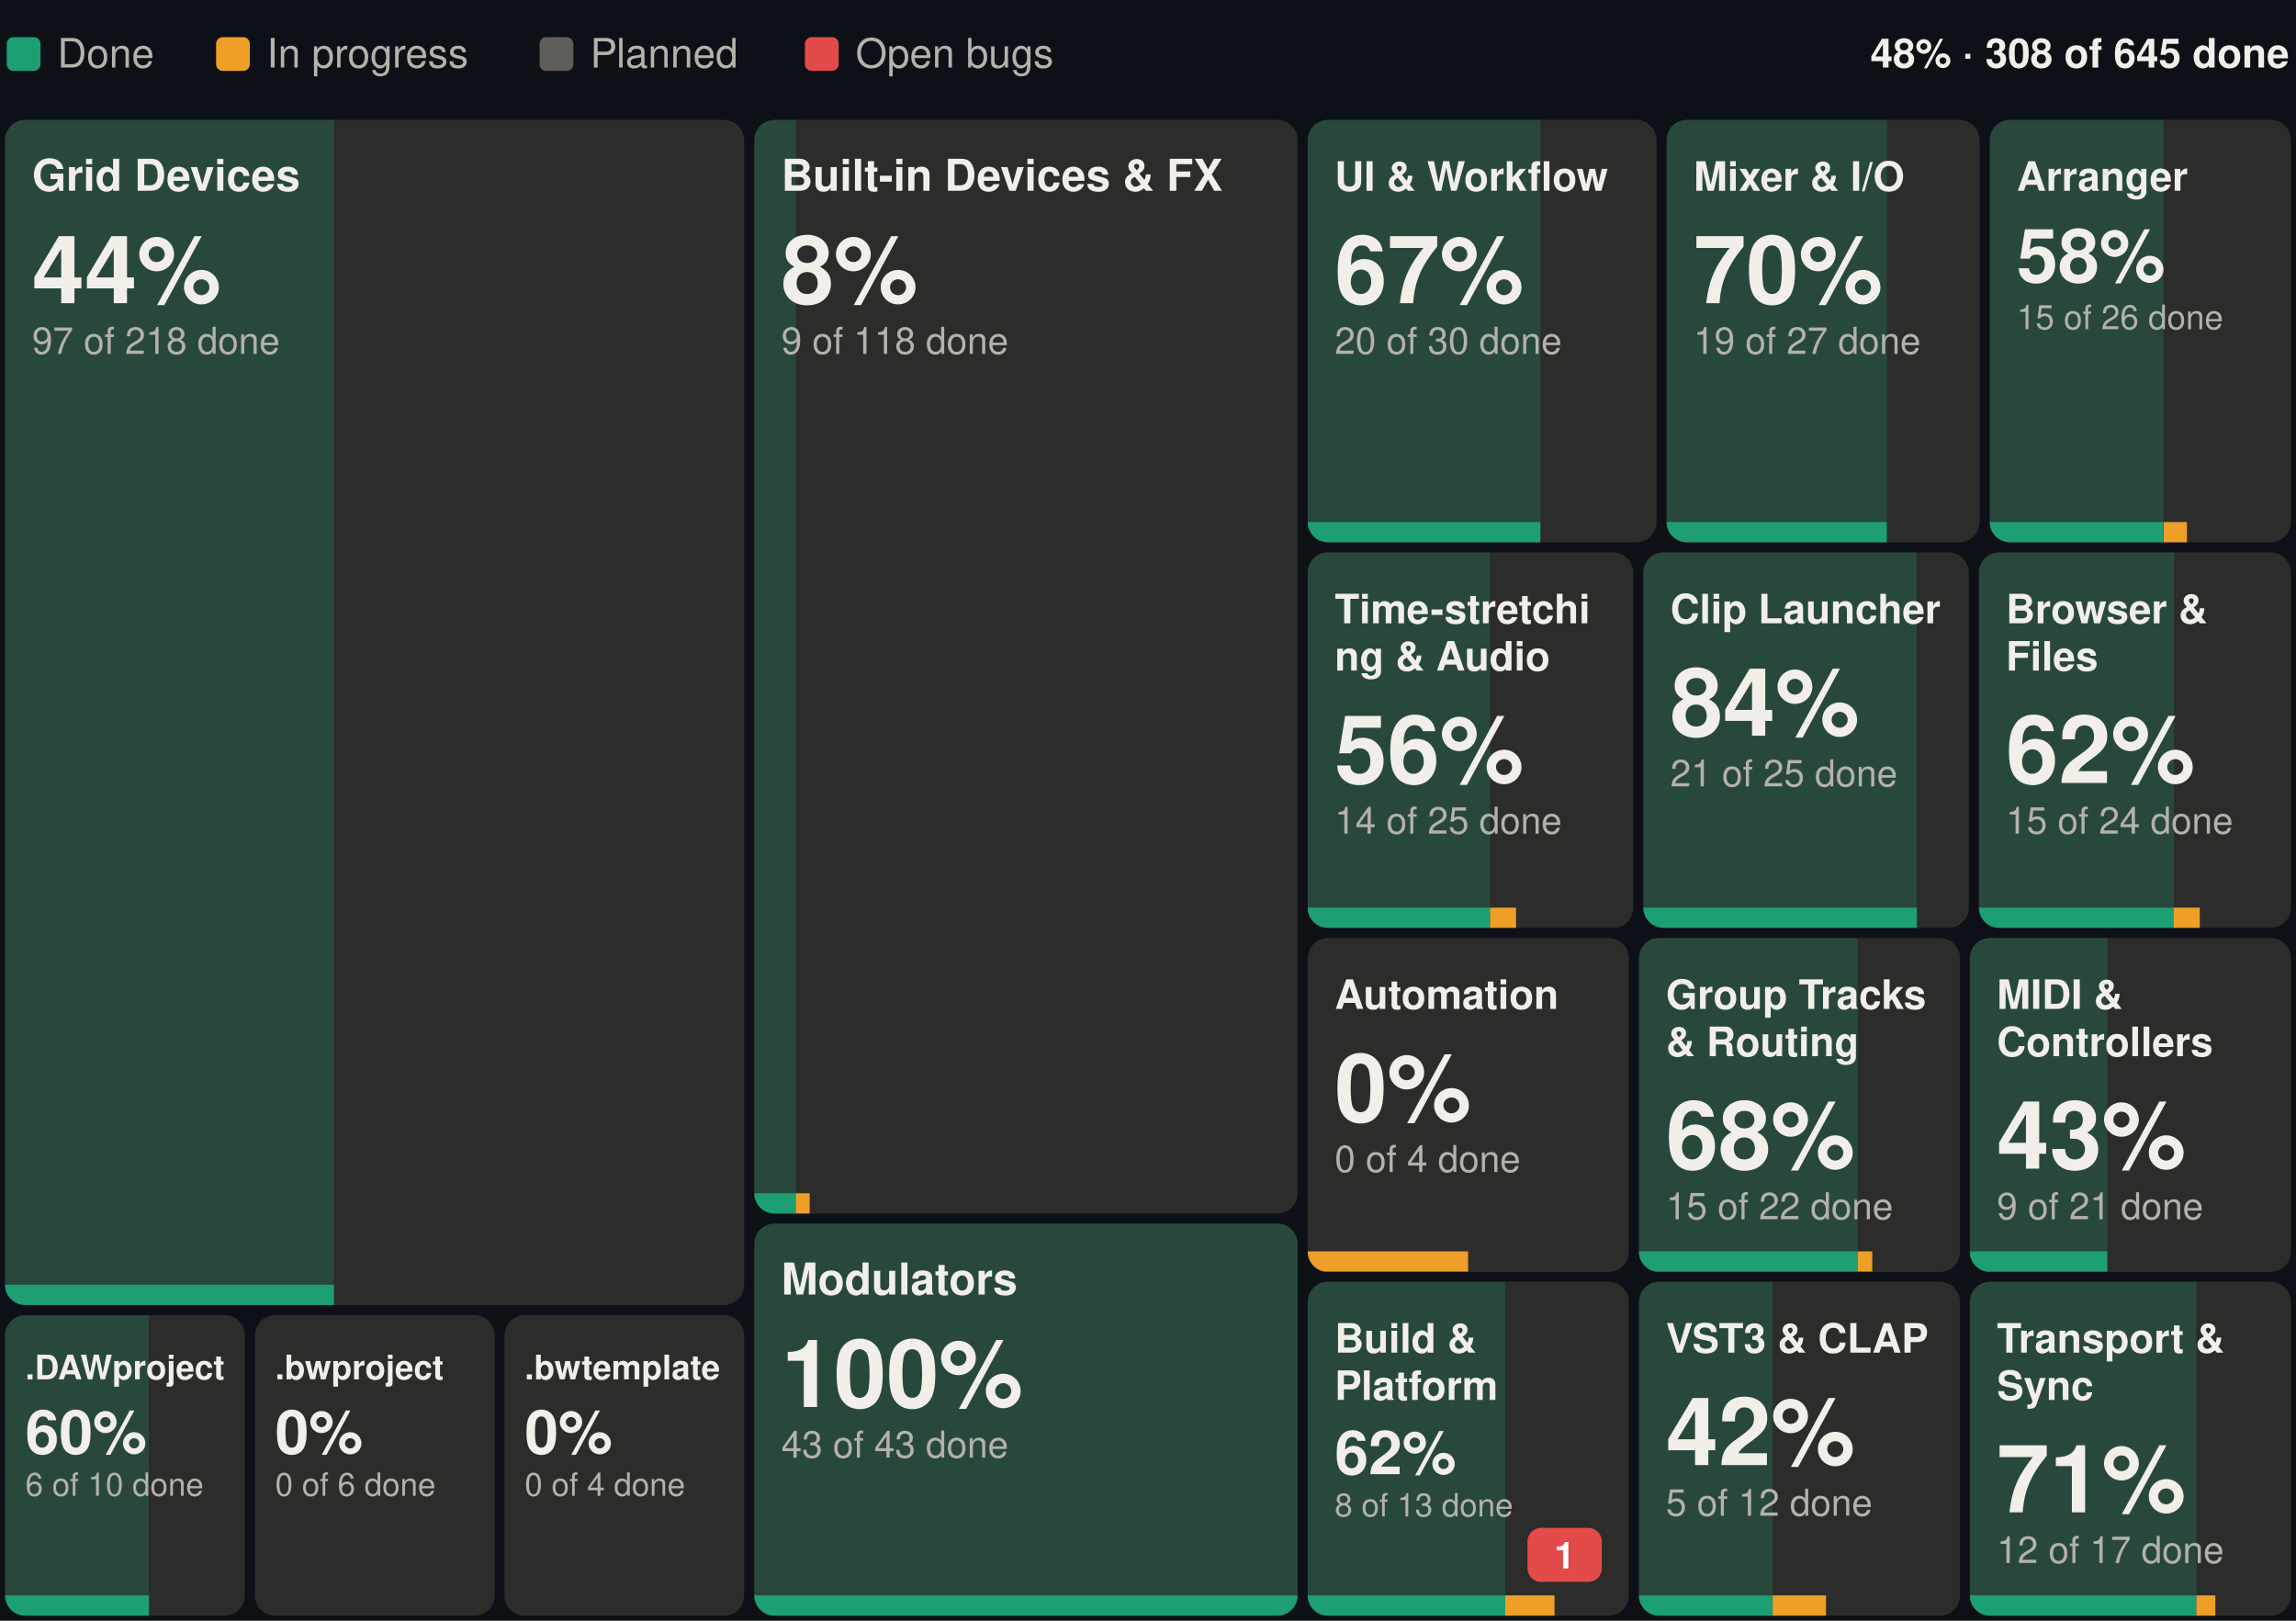
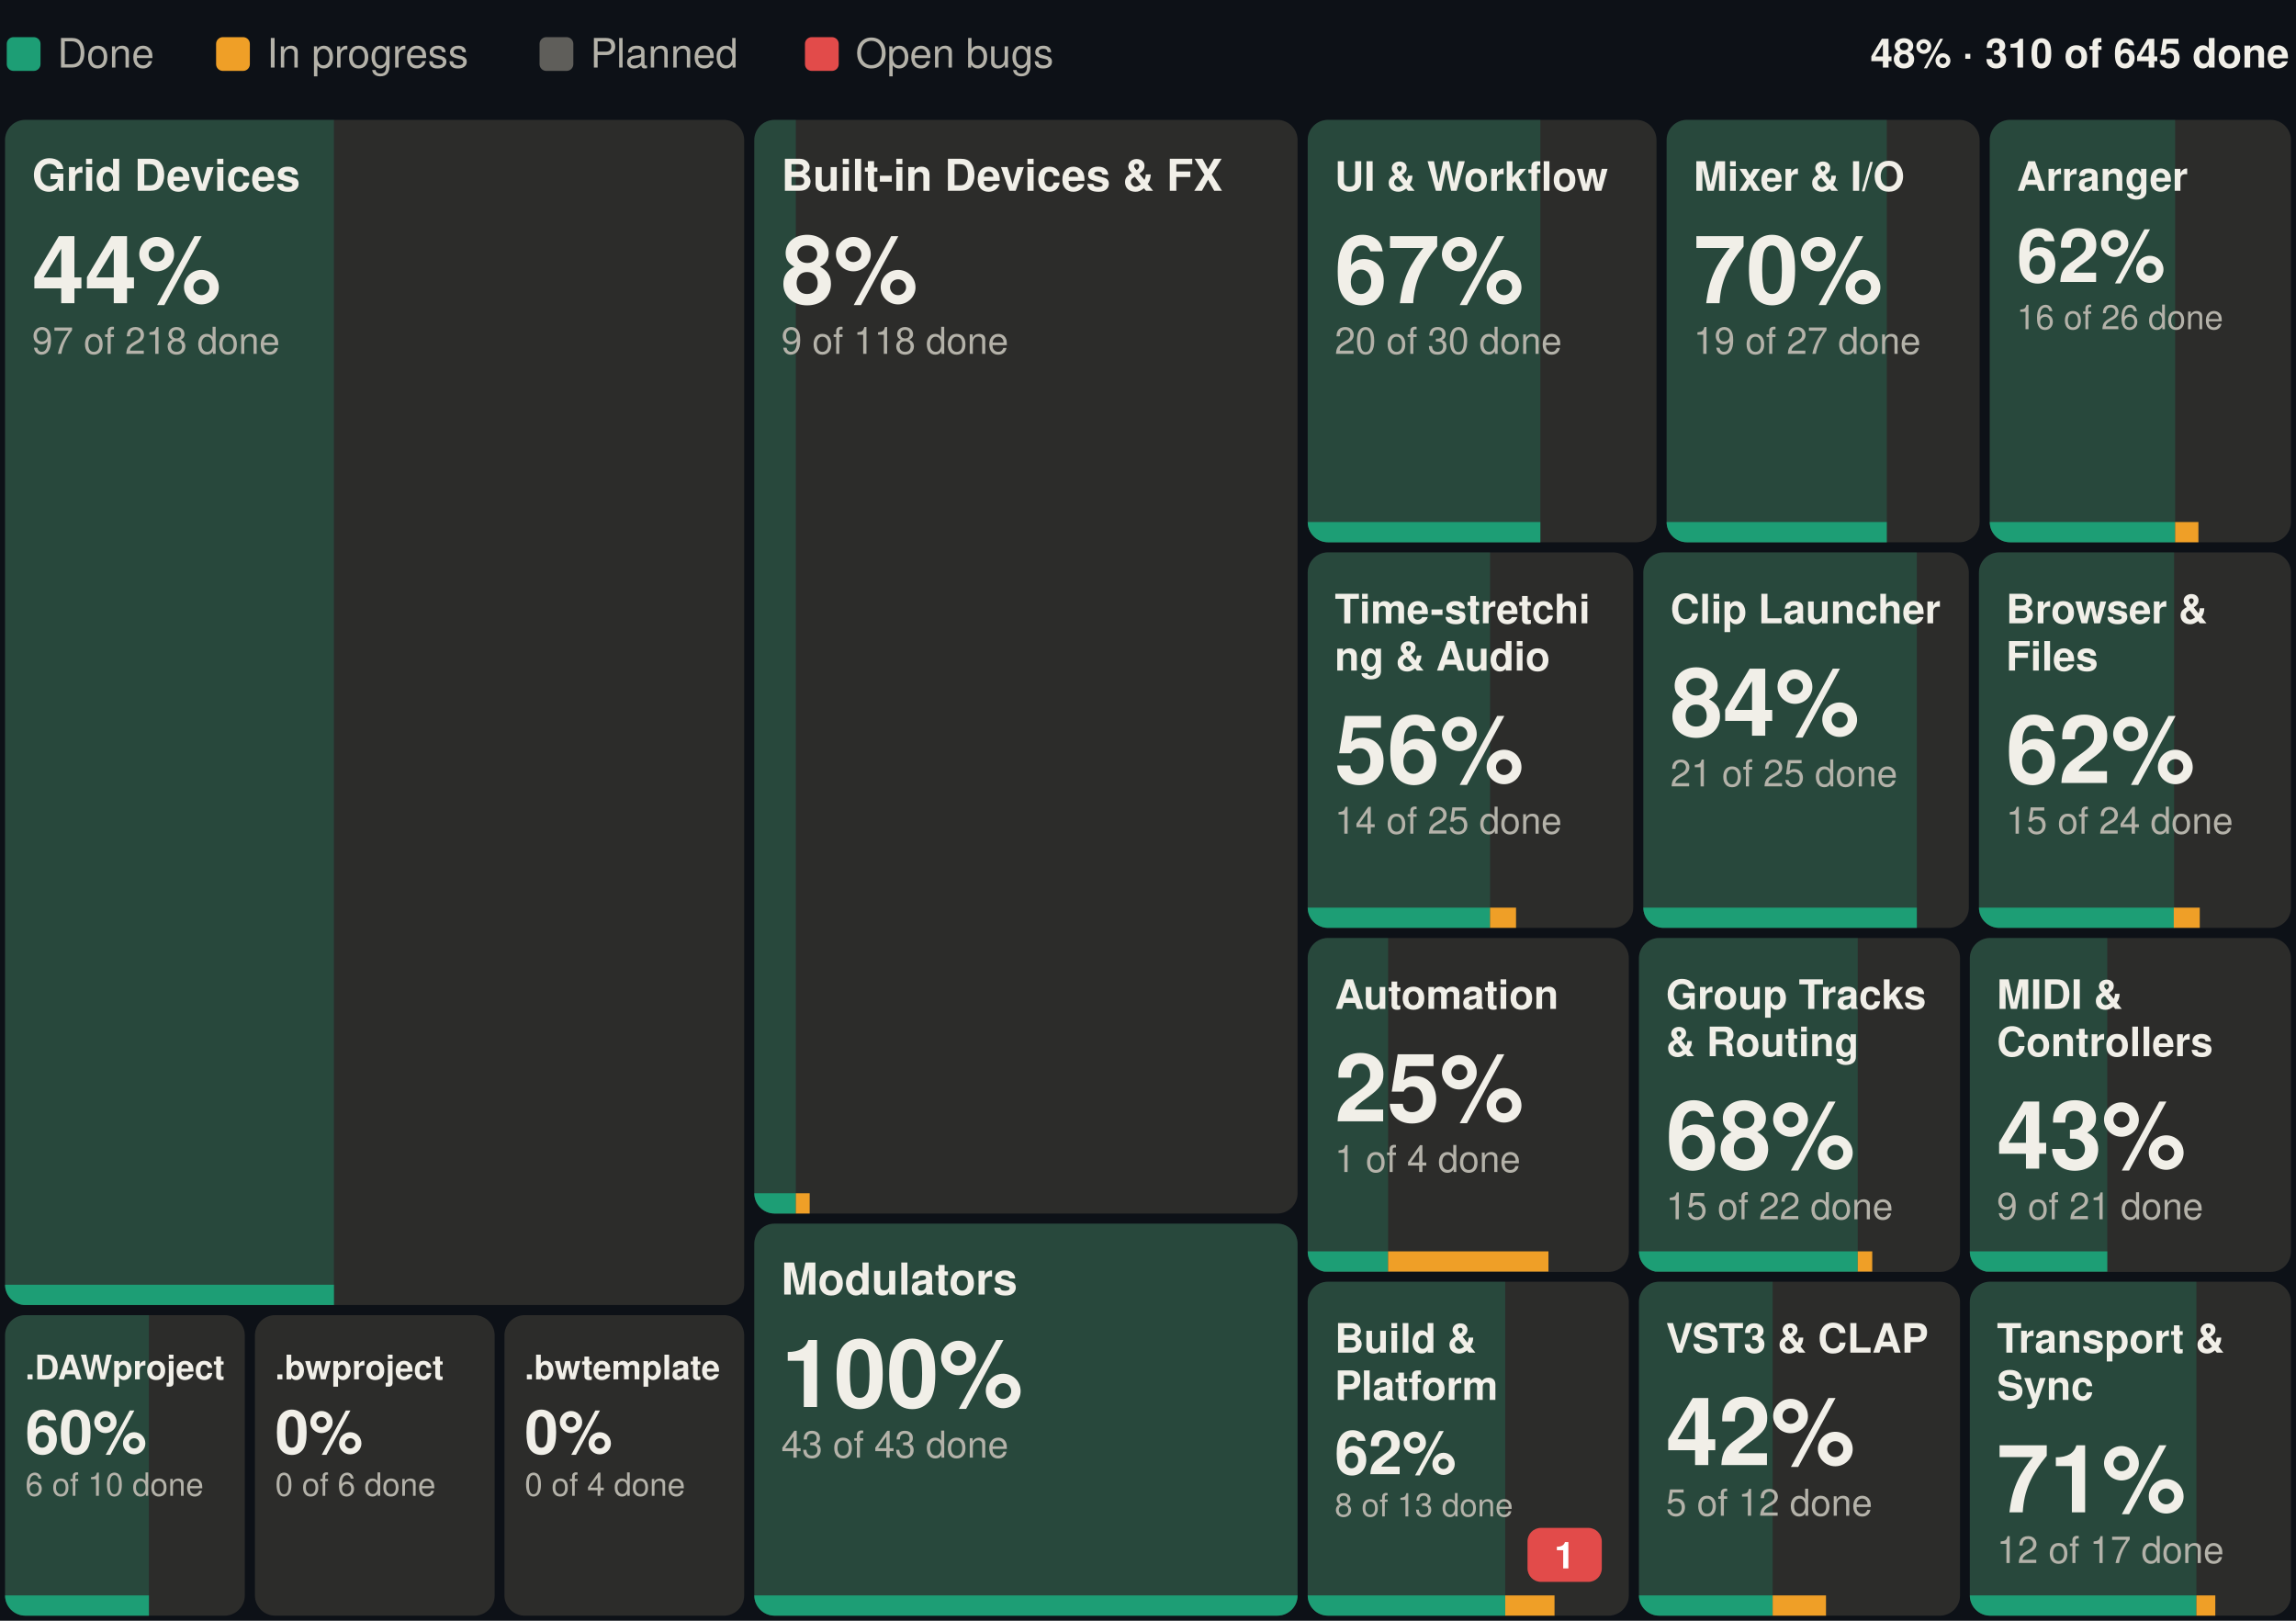
- <svg xmlns="http://www.w3.org/2000/svg" width="680" height="480" viewBox="0 0 680 480" font-family="-apple-system, BlinkMacSystemFont, 'Segoe UI', Helvetica, Arial, sans-serif" role="img" aria-label="Hikaru OpenLive vs Bitwig Studio 5.1.7: 308 of 645 features done">
+ <svg xmlns="http://www.w3.org/2000/svg" width="680" height="480" viewBox="0 0 680 480" font-family="-apple-system, BlinkMacSystemFont, 'Segoe UI', Helvetica, Arial, sans-serif" role="img" aria-label="Hikaru OpenLive vs Bitwig Studio 5.1.7: 310 of 645 features done">
  <rect width="680" height="480" fill="#0d1117" />
-   <text x="678.0" y="20.0" font-size="12" font-weight="600" text-anchor="end" fill="#F1EFE8">48% · 308 of 645 done</text>
+   <text x="678.0" y="20.0" font-size="12" font-weight="600" text-anchor="end" fill="#F1EFE8">48% · 310 of 645 done</text>
  <rect x="2.0" y="11" width="10" height="10" rx="2" fill="#1D9E75" />
  <text x="17.0" y="20.0" font-size="12" fill="#B4B2A9">Done</text>
  <rect x="64.0" y="11" width="10" height="10" rx="2" fill="#EF9F27" />
  <text x="79.0" y="20.0" font-size="12" fill="#B4B2A9">In progress</text>
  <rect x="159.8" y="11" width="10" height="10" rx="2" fill="#5F5E5A" />
  <text x="174.8" y="20.0" font-size="12" fill="#B4B2A9">Planned</text>
  <rect x="238.4" y="11" width="10" height="10" rx="2" fill="#E24B4A" />
  <text x="253.4" y="20.0" font-size="12" fill="#B4B2A9">Open bugs</text>
  <g>
    <clipPath id="b0">
      <rect x="486.7" y="163.6" width="96.4" height="111.2" rx="6" />
    </clipPath>
    <g clip-path="url(#b0)">
      <rect x="486.7" y="163.6" width="96.4" height="111.2" fill="#2C2C2A" />
      <rect x="486.7" y="163.6" width="81.0" height="111.2" fill="#1D9E75" fill-opacity="0.25" />
      <rect x="486.7" y="268.8" width="81.0" height="6" fill="#1D9E75" />
    </g>
    <text x="494.7" y="184.6" font-size="12" font-weight="600" fill="#F1EFE8">Clip Launcher</text>
    <text x="494.7" y="217.9" font-size="28" font-weight="600" fill="#F1EFE8">84%</text>
    <text x="494.7" y="232.9" font-size="11" fill="#B4B2A9">21 of 25 done</text>
  </g>
  <g>
    <clipPath id="b1">
      <rect x="589.3" y="35.5" width="89.2" height="125.1" rx="6" />
    </clipPath>
    <g clip-path="url(#b1)">
      <rect x="589.3" y="35.5" width="89.2" height="125.1" fill="#2C2C2A" />
-       <rect x="589.3" y="35.5" width="51.4" height="125.1" fill="#1D9E75" fill-opacity="0.25" />
-       <rect x="589.3" y="154.6" width="51.4" height="6" fill="#1D9E75" />
-       <rect x="640.8" y="154.6" width="6.9" height="6" fill="#EF9F27" />
+       <rect x="589.3" y="35.5" width="54.9" height="125.1" fill="#1D9E75" fill-opacity="0.25" />
+       <rect x="589.3" y="154.6" width="54.9" height="6" fill="#1D9E75" />
+       <rect x="644.2" y="154.6" width="6.9" height="6" fill="#EF9F27" />
    </g>
    <text x="597.3" y="56.5" font-size="12" font-weight="600" fill="#F1EFE8">Arranger</text>
-     <text x="597.3" y="83.5" font-size="22" font-weight="600" fill="#F1EFE8">58%</text>
-     <text x="597.3" y="97.5" font-size="10" fill="#B4B2A9">15 of 26 done</text>
+     <text x="597.3" y="83.5" font-size="22" font-weight="600" fill="#F1EFE8">62%</text>
+     <text x="597.3" y="97.5" font-size="10" fill="#B4B2A9">16 of 26 done</text>
  </g>
  <g>
    <clipPath id="b2">
      <rect x="583.4" y="379.6" width="95.1" height="98.9" rx="6" />
    </clipPath>
    <g clip-path="url(#b2)">
      <rect x="583.4" y="379.6" width="95.1" height="98.9" fill="#2C2C2A" />
      <rect x="583.4" y="379.6" width="67.1" height="98.9" fill="#1D9E75" fill-opacity="0.25" />
      <rect x="583.4" y="472.5" width="67.1" height="6" fill="#1D9E75" />
      <rect x="650.5" y="472.5" width="5.6" height="6" fill="#EF9F27" />
    </g>
    <text x="591.4" y="400.6" font-size="12" font-weight="600" fill="#F1EFE8">Transport &amp;</text>
    <text x="591.4" y="414.6" font-size="12" font-weight="600" fill="#F1EFE8">Sync</text>
    <text x="591.4" y="447.9" font-size="28" font-weight="600" fill="#F1EFE8">71%</text>
    <text x="591.4" y="462.9" font-size="11" fill="#B4B2A9">12 of 17 done</text>
  </g>
  <g>
    <clipPath id="b3">
      <rect x="485.4" y="277.8" width="95.1" height="98.9" rx="6" />
    </clipPath>
    <g clip-path="url(#b3)">
      <rect x="485.4" y="277.8" width="95.1" height="98.9" fill="#2C2C2A" />
      <rect x="485.4" y="277.8" width="64.8" height="98.9" fill="#1D9E75" fill-opacity="0.25" />
      <rect x="485.4" y="370.6" width="64.8" height="6" fill="#1D9E75" />
      <rect x="550.2" y="370.6" width="4.3" height="6" fill="#EF9F27" />
    </g>
    <text x="493.4" y="298.8" font-size="12" font-weight="600" fill="#F1EFE8">Group Tracks</text>
    <text x="493.4" y="312.8" font-size="12" font-weight="600" fill="#F1EFE8">&amp; Routing</text>
    <text x="493.4" y="346.1" font-size="28" font-weight="600" fill="#F1EFE8">68%</text>
    <text x="493.4" y="361.1" font-size="11" fill="#B4B2A9">15 of 22 done</text>
  </g>
  <g>
    <clipPath id="b4">
      <rect x="387.3" y="163.6" width="96.4" height="111.2" rx="6" />
    </clipPath>
    <g clip-path="url(#b4)">
      <rect x="387.3" y="163.6" width="96.4" height="111.2" fill="#2C2C2A" />
      <rect x="387.3" y="163.6" width="54.0" height="111.2" fill="#1D9E75" fill-opacity="0.25" />
      <rect x="387.3" y="268.8" width="54.0" height="6" fill="#1D9E75" />
      <rect x="441.3" y="268.8" width="7.7" height="6" fill="#EF9F27" />
    </g>
    <text x="395.3" y="184.6" font-size="12" font-weight="600" fill="#F1EFE8">Time-stretchi</text>
    <text x="395.3" y="198.6" font-size="12" font-weight="600" fill="#F1EFE8">ng &amp; Audio</text>
    <text x="395.3" y="231.9" font-size="28" font-weight="600" fill="#F1EFE8">56%</text>
    <text x="395.3" y="246.9" font-size="11" fill="#B4B2A9">14 of 25 done</text>
  </g>
  <g>
    <clipPath id="b5">
      <rect x="223.4" y="35.5" width="160.9" height="323.9" rx="6" />
    </clipPath>
    <g clip-path="url(#b5)">
      <rect x="223.4" y="35.5" width="160.9" height="323.9" fill="#2C2C2A" />
      <rect x="223.4" y="35.5" width="12.3" height="323.9" fill="#1D9E75" fill-opacity="0.25" />
      <rect x="223.4" y="353.4" width="12.3" height="6" fill="#1D9E75" />
      <rect x="235.7" y="353.4" width="4.1" height="6" fill="#EF9F27" />
    </g>
    <text x="231.4" y="56.5" font-size="13" font-weight="600" fill="#F1EFE8">Built-in Devices &amp; FX</text>
    <text x="231.4" y="89.8" font-size="28" font-weight="600" fill="#F1EFE8">8%</text>
    <text x="231.4" y="104.8" font-size="11" fill="#B4B2A9">9 of 118 done</text>
  </g>
  <g>
    <clipPath id="b6">
      <rect x="223.4" y="362.4" width="160.9" height="116.1" rx="6" />
    </clipPath>
    <g clip-path="url(#b6)">
      <rect x="223.4" y="362.4" width="160.9" height="116.1" fill="#2C2C2A" />
      <rect x="223.4" y="362.4" width="160.9" height="116.1" fill="#1D9E75" fill-opacity="0.25" />
      <rect x="223.4" y="472.5" width="160.9" height="6" fill="#1D9E75" />
    </g>
    <text x="231.4" y="383.4" font-size="13" font-weight="600" fill="#F1EFE8">Modulators</text>
    <text x="231.4" y="416.7" font-size="28" font-weight="600" fill="#F1EFE8">100%</text>
    <text x="231.4" y="431.7" font-size="11" fill="#B4B2A9">43 of 43 done</text>
  </g>
  <g>
    <clipPath id="b7">
      <rect x="1.5" y="35.5" width="218.9" height="351.0" rx="6" />
    </clipPath>
    <g clip-path="url(#b7)">
      <rect x="1.5" y="35.5" width="218.9" height="351.0" fill="#2C2C2A" />
      <rect x="1.5" y="35.5" width="97.4" height="351.0" fill="#1D9E75" fill-opacity="0.25" />
      <rect x="1.5" y="380.5" width="97.4" height="6" fill="#1D9E75" />
    </g>
    <text x="9.5" y="56.5" font-size="13" font-weight="600" fill="#F1EFE8">Grid Devices</text>
    <text x="9.5" y="89.8" font-size="28" font-weight="600" fill="#F1EFE8">44%</text>
    <text x="9.5" y="104.8" font-size="11" fill="#B4B2A9">97 of 218 done</text>
  </g>
  <g>
    <clipPath id="b8">
      <rect x="493.6" y="35.5" width="92.7" height="125.1" rx="6" />
    </clipPath>
    <g clip-path="url(#b8)">
      <rect x="493.6" y="35.5" width="92.7" height="125.1" fill="#2C2C2A" />
      <rect x="493.6" y="35.5" width="65.2" height="125.1" fill="#1D9E75" fill-opacity="0.25" />
      <rect x="493.6" y="154.6" width="65.2" height="6" fill="#1D9E75" />
    </g>
    <text x="501.6" y="56.5" font-size="12" font-weight="600" fill="#F1EFE8">Mixer &amp; I/O</text>
    <text x="501.6" y="89.8" font-size="28" font-weight="600" fill="#F1EFE8">70%</text>
    <text x="501.6" y="104.8" font-size="11" fill="#B4B2A9">19 of 27 done</text>
  </g>
  <g>
    <clipPath id="b9">
      <rect x="586.1" y="163.6" width="92.4" height="111.2" rx="6" />
    </clipPath>
    <g clip-path="url(#b9)">
      <rect x="586.1" y="163.6" width="92.4" height="111.2" fill="#2C2C2A" />
      <rect x="586.1" y="163.6" width="57.8" height="111.2" fill="#1D9E75" fill-opacity="0.25" />
      <rect x="586.1" y="268.8" width="57.8" height="6" fill="#1D9E75" />
      <rect x="643.8" y="268.8" width="7.7" height="6" fill="#EF9F27" />
    </g>
    <text x="594.1" y="184.6" font-size="12" font-weight="600" fill="#F1EFE8">Browser &amp;</text>
    <text x="594.1" y="198.6" font-size="12" font-weight="600" fill="#F1EFE8">Files</text>
    <text x="594.1" y="231.9" font-size="28" font-weight="600" fill="#F1EFE8">62%</text>
    <text x="594.1" y="246.9" font-size="11" fill="#B4B2A9">15 of 24 done</text>
  </g>
  <g>
    <clipPath id="b10">
      <rect x="583.4" y="277.8" width="95.1" height="98.9" rx="6" />
    </clipPath>
    <g clip-path="url(#b10)">
      <rect x="583.4" y="277.8" width="95.1" height="98.9" fill="#2C2C2A" />
      <rect x="583.4" y="277.8" width="40.7" height="98.9" fill="#1D9E75" fill-opacity="0.25" />
      <rect x="583.4" y="370.6" width="40.7" height="6" fill="#1D9E75" />
    </g>
    <text x="591.4" y="298.8" font-size="12" font-weight="600" fill="#F1EFE8">MIDI &amp;</text>
    <text x="591.4" y="312.8" font-size="12" font-weight="600" fill="#F1EFE8">Controllers</text>
    <text x="591.4" y="346.1" font-size="28" font-weight="600" fill="#F1EFE8">43%</text>
    <text x="591.4" y="361.1" font-size="11" fill="#B4B2A9">9 of 21 done</text>
  </g>
  <g>
    <clipPath id="b11">
      <rect x="387.3" y="35.5" width="103.3" height="125.1" rx="6" />
    </clipPath>
    <g clip-path="url(#b11)">
      <rect x="387.3" y="35.5" width="103.3" height="125.1" fill="#2C2C2A" />
      <rect x="387.3" y="35.5" width="68.9" height="125.1" fill="#1D9E75" fill-opacity="0.25" />
      <rect x="387.3" y="154.6" width="68.9" height="6" fill="#1D9E75" />
    </g>
    <text x="395.3" y="56.5" font-size="12" font-weight="600" fill="#F1EFE8">UI &amp; Workflow</text>
    <text x="395.3" y="89.8" font-size="28" font-weight="600" fill="#F1EFE8">67%</text>
    <text x="395.3" y="104.8" font-size="11" fill="#B4B2A9">20 of 30 done</text>
  </g>
  <g>
    <clipPath id="b12">
      <rect x="387.3" y="379.6" width="95.1" height="98.9" rx="6" />
    </clipPath>
    <g clip-path="url(#b12)">
      <rect x="387.3" y="379.6" width="95.1" height="98.9" fill="#2C2C2A" />
      <rect x="387.3" y="379.6" width="58.5" height="98.9" fill="#1D9E75" fill-opacity="0.25" />
      <rect x="387.3" y="472.5" width="58.5" height="6" fill="#1D9E75" />
      <rect x="445.8" y="472.5" width="14.6" height="6" fill="#EF9F27" />
    </g>
    <text x="395.3" y="400.6" font-size="12" font-weight="600" fill="#F1EFE8">Build &amp;</text>
    <text x="395.3" y="414.6" font-size="12" font-weight="600" fill="#F1EFE8">Platform</text>
    <text x="395.3" y="436.6" font-size="18" font-weight="600" fill="#F1EFE8">62%</text>
    <text x="395.3" y="449.1" font-size="9.5" fill="#B4B2A9">8 of 13 done</text>
    <rect x="452.4" y="452.5" width="22.0" height="16.0" rx="4" fill="#E24B4A" />
    <text x="463.4" y="464.5" font-size="11" font-weight="600" text-anchor="middle" fill="#ffffff">1</text>
  </g>
  <g>
    <clipPath id="b13">
      <rect x="485.4" y="379.6" width="95.1" height="98.9" rx="6" />
    </clipPath>
    <g clip-path="url(#b13)">
      <rect x="485.4" y="379.6" width="95.1" height="98.9" fill="#2C2C2A" />
      <rect x="485.4" y="379.6" width="39.6" height="98.9" fill="#1D9E75" fill-opacity="0.25" />
      <rect x="485.4" y="472.5" width="39.6" height="6" fill="#1D9E75" />
      <rect x="525.0" y="472.5" width="15.8" height="6" fill="#EF9F27" />
    </g>
    <text x="493.4" y="400.6" font-size="12" font-weight="600" fill="#F1EFE8">VST3 &amp; CLAP</text>
    <text x="493.4" y="433.9" font-size="28" font-weight="600" fill="#F1EFE8">42%</text>
    <text x="493.4" y="448.9" font-size="11" fill="#B4B2A9">5 of 12 done</text>
  </g>
  <g>
    <clipPath id="b14">
      <rect x="387.3" y="277.8" width="95.1" height="98.9" rx="6" />
    </clipPath>
    <g clip-path="url(#b14)">
      <rect x="387.3" y="277.8" width="95.1" height="98.9" fill="#2C2C2A" />
-       <rect x="387.3" y="370.6" width="47.5" height="6" fill="#EF9F27" />
+       <rect x="387.3" y="277.8" width="23.8" height="98.9" fill="#1D9E75" fill-opacity="0.25" />
+       <rect x="387.3" y="370.6" width="23.8" height="6" fill="#1D9E75" />
+       <rect x="411.1" y="370.6" width="47.5" height="6" fill="#EF9F27" />
    </g>
    <text x="395.3" y="298.8" font-size="12" font-weight="600" fill="#F1EFE8">Automation</text>
-     <text x="395.3" y="332.1" font-size="28" font-weight="600" fill="#F1EFE8">0%</text>
-     <text x="395.3" y="347.1" font-size="11" fill="#B4B2A9">0 of 4 done</text>
+     <text x="395.3" y="332.1" font-size="28" font-weight="600" fill="#F1EFE8">25%</text>
+     <text x="395.3" y="347.1" font-size="11" fill="#B4B2A9">1 of 4 done</text>
  </g>
  <g>
    <clipPath id="b15">
      <rect x="1.5" y="389.5" width="71.0" height="89.0" rx="6" />
    </clipPath>
    <g clip-path="url(#b15)">
      <rect x="1.5" y="389.5" width="71.0" height="89.0" fill="#2C2C2A" />
      <rect x="1.5" y="389.5" width="42.6" height="89.0" fill="#1D9E75" fill-opacity="0.25" />
      <rect x="1.5" y="472.5" width="42.6" height="6" fill="#1D9E75" />
    </g>
    <text x="7.5" y="408.5" font-size="10" font-weight="600" fill="#F1EFE8">.DAWproject</text>
    <text x="7.5" y="430.5" font-size="18" font-weight="600" fill="#F1EFE8">60%</text>
    <text x="7.5" y="443.0" font-size="9.5" fill="#B4B2A9">6 of 10 done</text>
  </g>
  <g>
    <clipPath id="b16">
      <rect x="75.5" y="389.5" width="71.0" height="89.0" rx="6" />
    </clipPath>
    <g clip-path="url(#b16)">
      <rect x="75.5" y="389.5" width="71.0" height="89.0" fill="#2C2C2A" />
    </g>
    <text x="81.5" y="408.5" font-size="10" font-weight="600" fill="#F1EFE8">.bwproject</text>
    <text x="81.5" y="430.5" font-size="18" font-weight="600" fill="#F1EFE8">0%</text>
    <text x="81.5" y="443.0" font-size="9.5" fill="#B4B2A9">0 of 6 done</text>
  </g>
  <g>
    <clipPath id="b17">
      <rect x="149.4" y="389.5" width="71.0" height="89.0" rx="6" />
    </clipPath>
    <g clip-path="url(#b17)">
      <rect x="149.4" y="389.5" width="71.0" height="89.0" fill="#2C2C2A" />
    </g>
    <text x="155.4" y="408.5" font-size="10" font-weight="600" fill="#F1EFE8">.bwtemplate</text>
    <text x="155.4" y="430.5" font-size="18" font-weight="600" fill="#F1EFE8">0%</text>
    <text x="155.4" y="443.0" font-size="9.5" fill="#B4B2A9">0 of 4 done</text>
  </g>
</svg>
